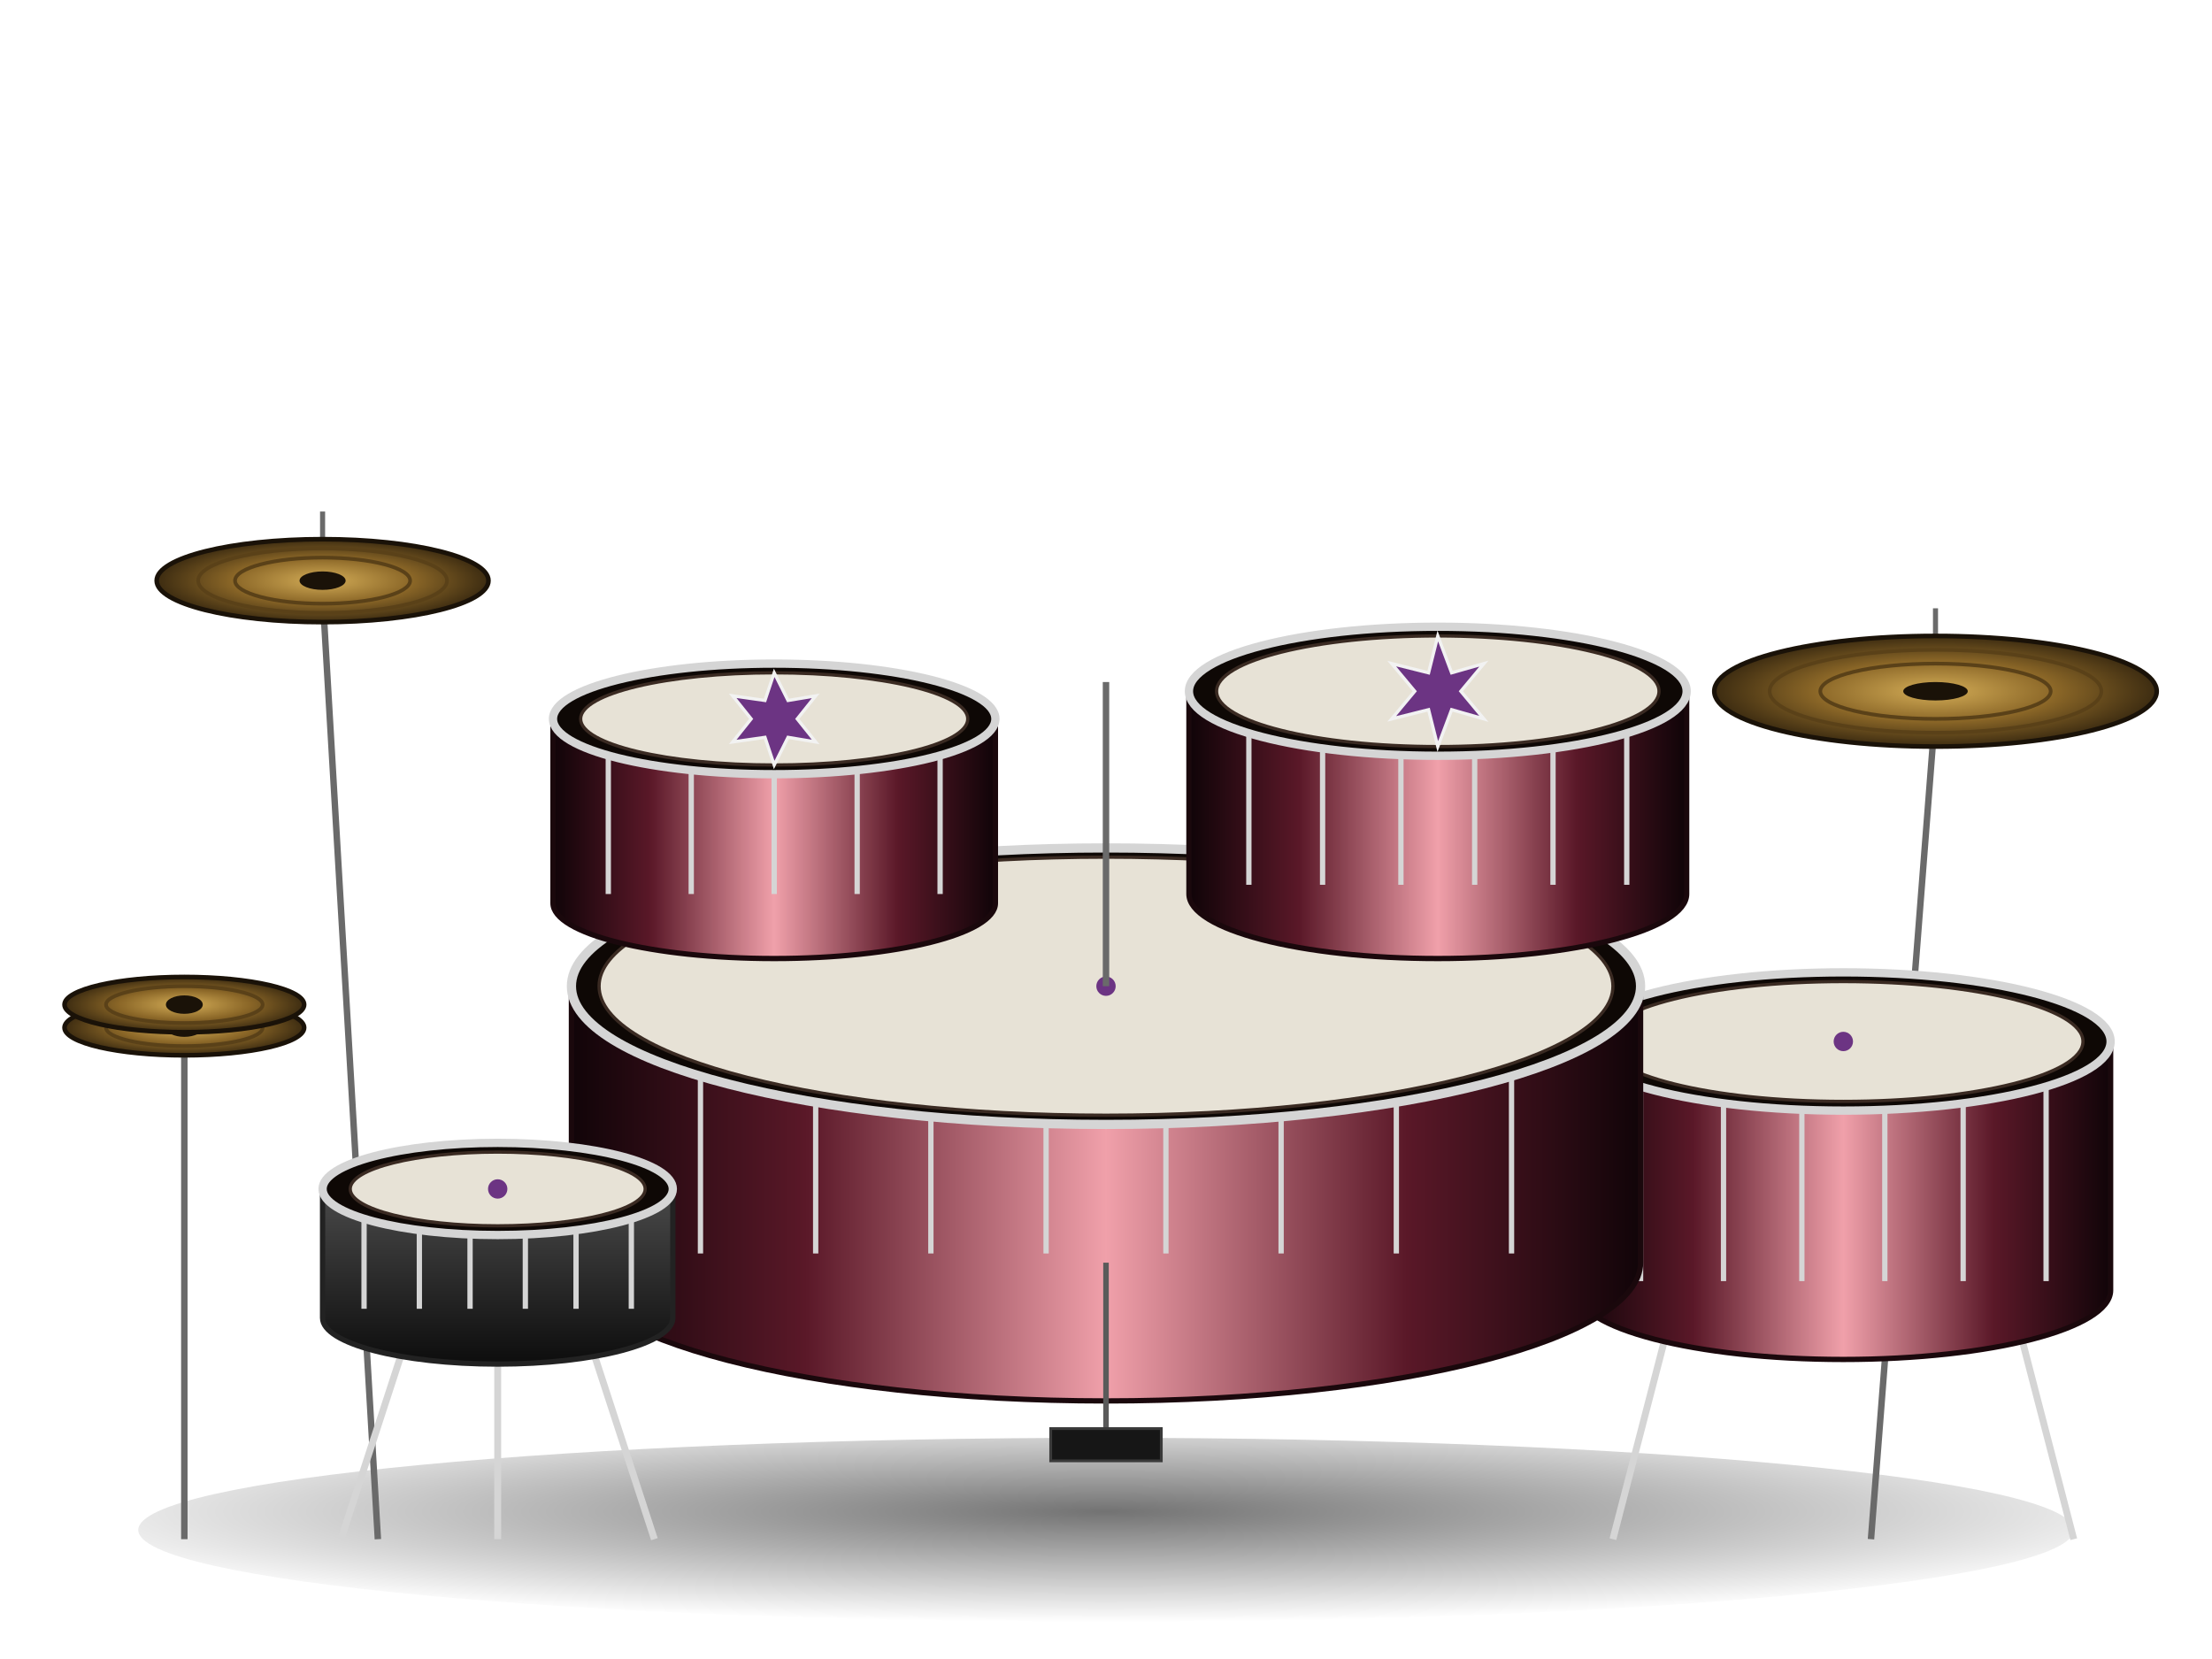
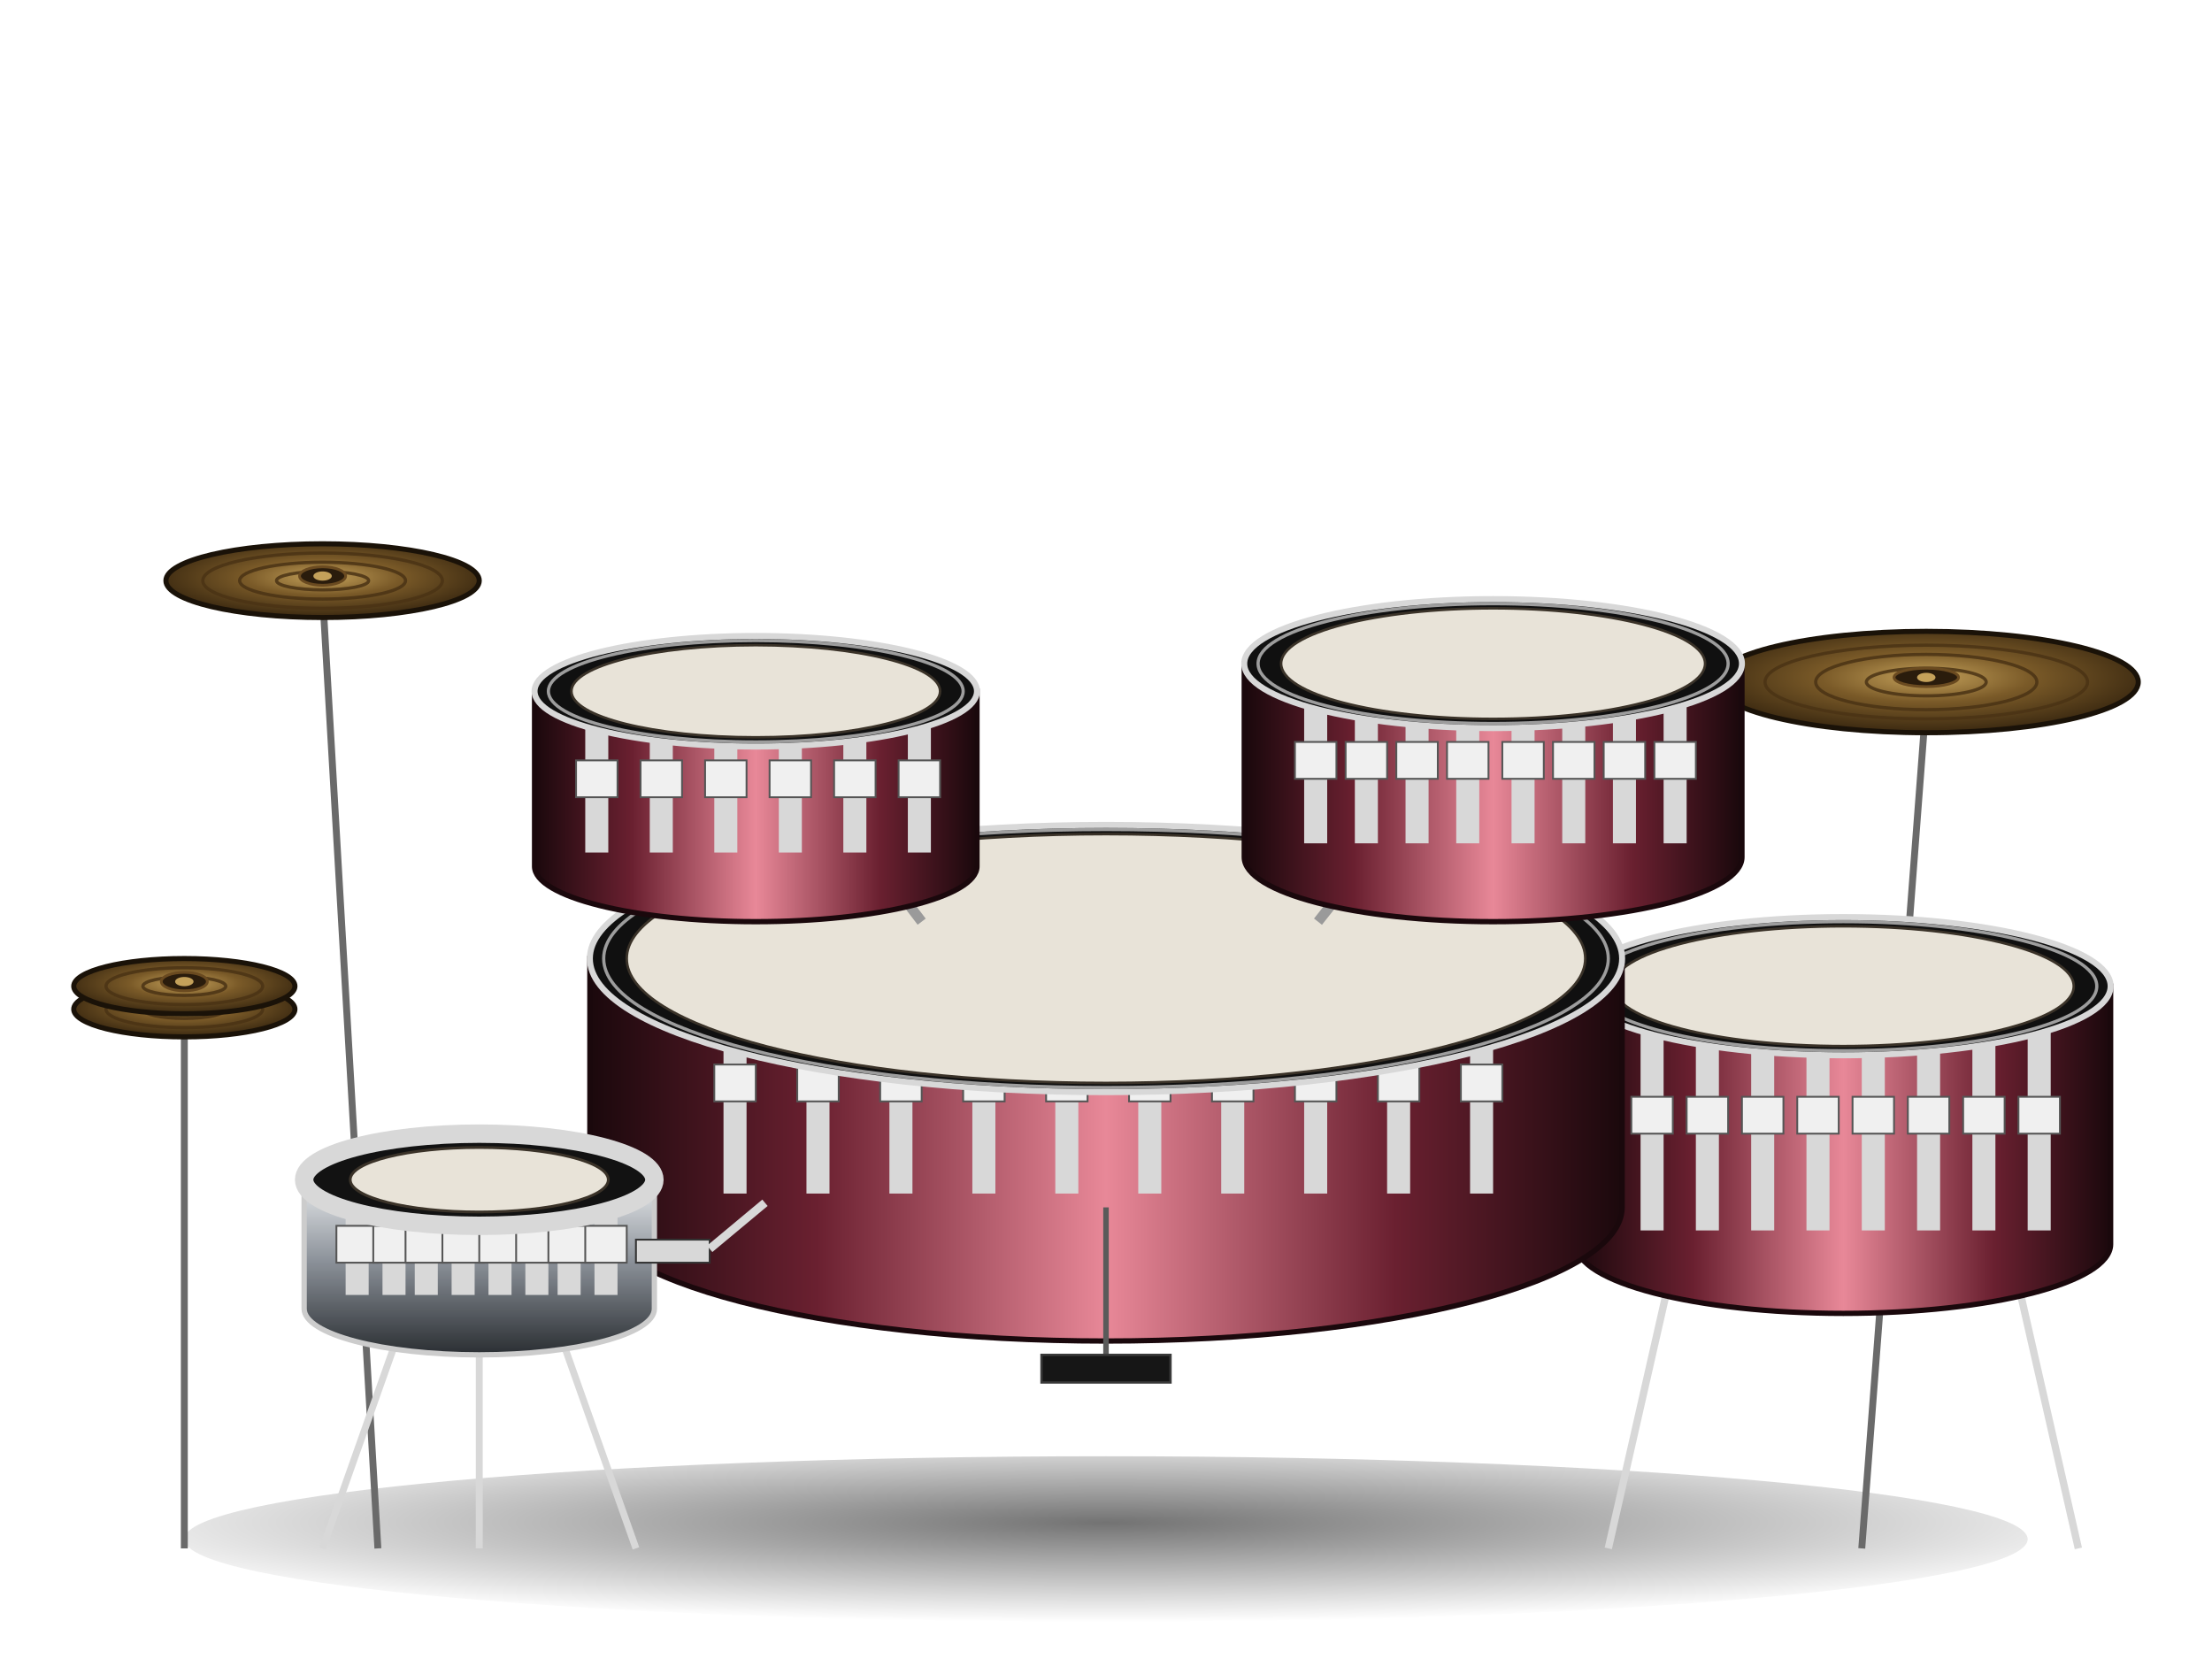
- <svg xmlns="http://www.w3.org/2000/svg" viewBox="0 0 480 360" fill="none" role="img" aria-label="Tama Superstar drum kit, isometric view">
+ <svg xmlns="http://www.w3.org/2000/svg" viewBox="0 0 480 360" fill="none" role="img" aria-label="1976 cherry sunburst drum kit, isometric view">
  <defs>
-     <radialGradient id="tm-cymbal" cx="0.5" cy="0.5" r="0.5">
-       <stop offset="0" stop-color="#d4ad57" />
-       <stop offset="0.55" stop-color="#8a6627" />
-       <stop offset="1" stop-color="#3d2c11" />
+     <radialGradient id="tm-cymbal" cx="0.5" cy="0.45" r="0.55">
+       <stop offset="0" stop-color="#c4a15a" />
+       <stop offset="0.45" stop-color="#7a5a28" />
+       <stop offset="1" stop-color="#3a2810" />
    </radialGradient>
    <radialGradient id="tm-floor" cx="0.5" cy="0.4" r="0.6">
      <stop offset="0" stop-color="#000" stop-opacity="0.55" />
      <stop offset="1" stop-color="#000" stop-opacity="0" />
    </radialGradient>
    <linearGradient id="tm-chrome" x1="0" y1="0" x2="0" y2="1">
-       <stop offset="0" stop-color="#4a4a4a" />
-       <stop offset="1" stop-color="#0d0d0d" />
+       <stop offset="0" stop-color="#e8eaec" />
+       <stop offset="0.45" stop-color="#8e949c" />
+       <stop offset="1" stop-color="#2a2e32" />
+     </linearGradient>
+     <linearGradient id="tm-brass" x1="0" y1="0" x2="0" y2="1">
+       <stop offset="0" stop-color="#f0d7a0" />
+       <stop offset="0.45" stop-color="#b8883c" />
+       <stop offset="1" stop-color="#5a3c18" />
    </linearGradient>
    <linearGradient id="tm-shell" x1="0" y1="0" x2="1" y2="0">
-       <stop offset="0" stop-color="#100408" />
-       <stop offset="0.22" stop-color="#5a1828" />
-       <stop offset="0.5" stop-color="#f0a0aa" />
-       <stop offset="0.78" stop-color="#5a1828" />
-       <stop offset="1" stop-color="#100408" />
+       <stop offset="0" stop-color="#1a080c" />
+       <stop offset="0.22" stop-color="#6a2030" />
+       <stop offset="0.5" stop-color="#e88898" />
+       <stop offset="0.78" stop-color="#6a2030" />
+       <stop offset="1" stop-color="#1a080c" />
    </linearGradient>
  </defs>
-   <ellipse cx="240" cy="332" rx="210" ry="20" fill="url(#tm-floor)" />
-   <g>
-     <line x1="70" y1="129" x2="82" y2="334" stroke="#6a6a6a" stroke-width="1.4" />
-     <line x1="70" y1="129" x2="70" y2="111" stroke="#6a6a6a" stroke-width="1.1" />
-     <ellipse cx="70" cy="126" rx="36" ry="9" fill="url(#tm-cymbal)" stroke="#1a1208" stroke-width="1" />
-     <ellipse cx="70" cy="126" rx="27" ry="7" fill="none" stroke="#5a4118" stroke-width="0.8" />
-     <ellipse cx="70" cy="126" rx="19" ry="5" fill="none" stroke="#5a4118" stroke-width="0.8" />
-     <ellipse cx="70" cy="126" rx="5" ry="2" fill="#1a1208" />
-   </g>
-   <g>
-     <line x1="420" y1="154" x2="406" y2="334" stroke="#6a6a6a" stroke-width="1.4" />
-     <line x1="420" y1="154" x2="420" y2="132" stroke="#6a6a6a" stroke-width="1.1" />
-     <ellipse cx="420" cy="150" rx="48" ry="12" fill="url(#tm-cymbal)" stroke="#1a1208" stroke-width="1" />
-     <ellipse cx="420" cy="150" rx="36" ry="9" fill="none" stroke="#5a4118" stroke-width="0.8" />
-     <ellipse cx="420" cy="150" rx="25" ry="6" fill="none" stroke="#5a4118" stroke-width="0.8" />
-     <ellipse cx="420" cy="150" rx="7" ry="2" fill="#1a1208" />
-   </g>
-   <g>
-     <line x1="364" y1="280" x2="350" y2="334" stroke="#d5d5d5" stroke-width="1.5" />
-     <line x1="436" y1="280" x2="450" y2="334" stroke="#d5d5d5" stroke-width="1.5" />
-     <path d="M342 226 L342 280 A58 15 0 0 0 458 280 L458 226 Z" fill="url(#tm-shell)" stroke="#1a080c" stroke-width="1.15" />
+   <ellipse cx="240" cy="334" rx="200" ry="18" fill="url(#tm-floor)" />
+   <g>
+     <line x1="70" y1="129" x2="82" y2="336" stroke="#6a6a6a" stroke-width="1.5" />
+     <line x1="70" y1="118" x2="70" y2="128" stroke="#7a7a7a" stroke-width="1.2" />
+     <ellipse cx="70" cy="126" rx="34" ry="8" fill="url(#tm-cymbal)" stroke="#1a1208" stroke-width="1.1" />
+     <ellipse cx="70" cy="126" rx="26" ry="6" fill="none" stroke="#4a3214" stroke-width="0.7" opacity="0.85" />
+     <ellipse cx="70" cy="126" rx="18" ry="4" fill="none" stroke="#4a3214" stroke-width="0.7" opacity="0.85" />
+     <ellipse cx="70" cy="126" rx="10" ry="2" fill="none" stroke="#4a3214" stroke-width="0.7" opacity="0.85" />
+     <ellipse cx="70" cy="125" rx="5" ry="2" fill="#2a1c0c" stroke="#6a4a20" stroke-width="0.6" />
+     <ellipse cx="70" cy="125" rx="2" ry="1" fill="#c4a15a" />
+   </g>
+   <g>
+     <line x1="418" y1="152" x2="404" y2="336" stroke="#6a6a6a" stroke-width="1.5" />
+     <line x1="418" y1="137" x2="418" y2="151" stroke="#7a7a7a" stroke-width="1.2" />
+     <ellipse cx="418" cy="148" rx="46" ry="11" fill="url(#tm-cymbal)" stroke="#1a1208" stroke-width="1.1" />
+     <ellipse cx="418" cy="148" rx="35" ry="8" fill="none" stroke="#4a3214" stroke-width="0.7" opacity="0.85" />
+     <ellipse cx="418" cy="148" rx="24" ry="6" fill="none" stroke="#4a3214" stroke-width="0.7" opacity="0.85" />
+     <ellipse cx="418" cy="148" rx="13" ry="3" fill="none" stroke="#4a3214" stroke-width="0.7" opacity="0.85" />
+     <ellipse cx="418" cy="147" rx="7" ry="2" fill="#2a1c0c" stroke="#6a4a20" stroke-width="0.6" />
+     <ellipse cx="418" cy="147" rx="2" ry="1" fill="#c4a15a" />
+   </g>
+   <g>
+     <line x1="364" y1="270" x2="349" y2="336" stroke="#d8d8d8" stroke-width="1.6" />
+     <line x1="436" y1="270" x2="451" y2="336" stroke="#d8d8d8" stroke-width="1.6" />
+     <path d="M342 214 L342 270 A58 15 0 0 0 458 270 L458 214 Z" fill="url(#tm-shell)" stroke="#1a080c" stroke-width="1.15" />
    <clipPath id="tm-floor">
-       <path d="M342 226 L342 280 A58 15 0 0 0 458 280 L458 226 Z" />
+       <path d="M342 214 L342 270 A58 15 0 0 0 458 270 L458 214 Z" />
    </clipPath>
    <g clip-path="url(#tm-floor)">
      </g>
-     <line x1="356" y1="228" x2="356" y2="278" stroke="#d5d5d5" stroke-width="1.15" />
-     <line x1="374" y1="228" x2="374" y2="278" stroke="#d5d5d5" stroke-width="1.15" />
-     <line x1="391" y1="228" x2="391" y2="278" stroke="#d5d5d5" stroke-width="1.15" />
-     <line x1="409" y1="228" x2="409" y2="278" stroke="#d5d5d5" stroke-width="1.15" />
-     <line x1="426" y1="228" x2="426" y2="278" stroke="#d5d5d5" stroke-width="1.15" />
-     <line x1="444" y1="228" x2="444" y2="278" stroke="#d5d5d5" stroke-width="1.15" />
-     <ellipse cx="400" cy="226" rx="58" ry="15" fill="#0e0805" stroke="#d5d5d5" stroke-width="1.8" />
-     <ellipse cx="400" cy="226" rx="52" ry="13" fill="#e7e2d6" stroke="#3a2a22" stroke-width="0.7" />
-     <circle cx="400" cy="226" r="2.1" fill="#6c3483" />
-   </g>
-   <g>
-     <path d="M124 214 L124 274 A116 30 0 0 0 356 274 L356 214 Z" fill="url(#tm-shell)" stroke="#1a080c" stroke-width="1.15" />
+     <rect x="356" y="217" width="5" height="50" fill="#d8d8d8" />
+     <rect x="354" y="238" width="9" height="8" fill="#f0f0f0" stroke="#555" stroke-width="0.4" />
+     <rect x="368" y="217" width="5" height="50" fill="#d8d8d8" />
+     <rect x="366" y="238" width="9" height="8" fill="#f0f0f0" stroke="#555" stroke-width="0.4" />
+     <rect x="380" y="217" width="5" height="50" fill="#d8d8d8" />
+     <rect x="378" y="238" width="9" height="8" fill="#f0f0f0" stroke="#555" stroke-width="0.4" />
+     <rect x="392" y="217" width="5" height="50" fill="#d8d8d8" />
+     <rect x="390" y="238" width="9" height="8" fill="#f0f0f0" stroke="#555" stroke-width="0.4" />
+     <rect x="404" y="217" width="5" height="50" fill="#d8d8d8" />
+     <rect x="402" y="238" width="9" height="8" fill="#f0f0f0" stroke="#555" stroke-width="0.4" />
+     <rect x="416" y="217" width="5" height="50" fill="#d8d8d8" />
+     <rect x="414" y="238" width="9" height="8" fill="#f0f0f0" stroke="#555" stroke-width="0.4" />
+     <rect x="428" y="217" width="5" height="50" fill="#d8d8d8" />
+     <rect x="426" y="238" width="9" height="8" fill="#f0f0f0" stroke="#555" stroke-width="0.4" />
+     <rect x="440" y="217" width="5" height="50" fill="#d8d8d8" />
+     <rect x="438" y="238" width="9" height="8" fill="#f0f0f0" stroke="#555" stroke-width="0.4" />
+     <ellipse cx="400" cy="214" rx="58" ry="15" fill="#101010" stroke="#d8d8d8" stroke-width="1.3" />
+     <ellipse cx="400" cy="214" rx="55" ry="14" fill="none" stroke="#d8d8d8" stroke-width="0.7" opacity="0.7" />
+     <ellipse cx="400" cy="214" rx="50" ry="13" fill="#e8e3d8" stroke="#3a3228" stroke-width="0.55" />
+   </g>
+   <g>
+     <path d="M128 208 L128 262 A112 29 0 0 0 352 262 L352 208 Z" fill="url(#tm-shell)" stroke="#1a080c" stroke-width="1.15" />
    <clipPath id="tm-bass">
-       <path d="M124 214 L124 274 A116 30 0 0 0 356 274 L356 214 Z" />
+       <path d="M128 208 L128 262 A112 29 0 0 0 352 262 L352 208 Z" />
    </clipPath>
    <g clip-path="url(#tm-bass)">
      </g>
-     <line x1="152" y1="216" x2="152" y2="272" stroke="#d5d5d5" stroke-width="1.15" />
-     <line x1="177" y1="216" x2="177" y2="272" stroke="#d5d5d5" stroke-width="1.15" />
-     <line x1="202" y1="216" x2="202" y2="272" stroke="#d5d5d5" stroke-width="1.15" />
-     <line x1="227" y1="216" x2="227" y2="272" stroke="#d5d5d5" stroke-width="1.15" />
-     <line x1="253" y1="216" x2="253" y2="272" stroke="#d5d5d5" stroke-width="1.15" />
-     <line x1="278" y1="216" x2="278" y2="272" stroke="#d5d5d5" stroke-width="1.15" />
-     <line x1="303" y1="216" x2="303" y2="272" stroke="#d5d5d5" stroke-width="1.15" />
-     <line x1="328" y1="216" x2="328" y2="272" stroke="#d5d5d5" stroke-width="1.15" />
-     <ellipse cx="240" cy="214" rx="116" ry="30" fill="#0e0805" stroke="#d5d5d5" stroke-width="2" />
-     <ellipse cx="240" cy="214" rx="110" ry="28" fill="#e7e2d6" stroke="#3a2a22" stroke-width="0.7" />
-     <circle cx="240" cy="214" r="2.1" fill="#6c3483" />
-     <line x1="240" y1="274" x2="240" y2="310" stroke="#5a5a5a" stroke-width="1.2" />
-     <rect x="228" y="310" width="24" height="7" fill="#161616" stroke="#3a3a3a" stroke-width="0.6" />
-   </g>
-   <line x1="240" y1="214" x2="240" y2="148" stroke="#6a6a6a" stroke-width="1.4" />
-   <g>
-     <path d="M120 156 L120 196 A48 12 0 0 0 216 196 L216 156 Z" fill="url(#tm-shell)" stroke="#1a080c" stroke-width="1.15" />
+     <rect x="157" y="211" width="5" height="48" fill="#d8d8d8" />
+     <rect x="155" y="231" width="9" height="8" fill="#f0f0f0" stroke="#555" stroke-width="0.4" />
+     <rect x="175" y="211" width="5" height="48" fill="#d8d8d8" />
+     <rect x="173" y="231" width="9" height="8" fill="#f0f0f0" stroke="#555" stroke-width="0.4" />
+     <rect x="193" y="211" width="5" height="48" fill="#d8d8d8" />
+     <rect x="191" y="231" width="9" height="8" fill="#f0f0f0" stroke="#555" stroke-width="0.4" />
+     <rect x="211" y="211" width="5" height="48" fill="#d8d8d8" />
+     <rect x="209" y="231" width="9" height="8" fill="#f0f0f0" stroke="#555" stroke-width="0.4" />
+     <rect x="229" y="211" width="5" height="48" fill="#d8d8d8" />
+     <rect x="227" y="231" width="9" height="8" fill="#f0f0f0" stroke="#555" stroke-width="0.4" />
+     <rect x="247" y="211" width="5" height="48" fill="#d8d8d8" />
+     <rect x="245" y="231" width="9" height="8" fill="#f0f0f0" stroke="#555" stroke-width="0.4" />
+     <rect x="265" y="211" width="5" height="48" fill="#d8d8d8" />
+     <rect x="263" y="231" width="9" height="8" fill="#f0f0f0" stroke="#555" stroke-width="0.4" />
+     <rect x="283" y="211" width="5" height="48" fill="#d8d8d8" />
+     <rect x="281" y="231" width="9" height="8" fill="#f0f0f0" stroke="#555" stroke-width="0.4" />
+     <rect x="301" y="211" width="5" height="48" fill="#d8d8d8" />
+     <rect x="299" y="231" width="9" height="8" fill="#f0f0f0" stroke="#555" stroke-width="0.4" />
+     <rect x="319" y="211" width="5" height="48" fill="#d8d8d8" />
+     <rect x="317" y="231" width="9" height="8" fill="#f0f0f0" stroke="#555" stroke-width="0.4" />
+     <ellipse cx="240" cy="208" rx="112" ry="29" fill="#101010" stroke="#d8d8d8" stroke-width="1.3" />
+     <ellipse cx="240" cy="208" rx="109" ry="28" fill="none" stroke="#d8d8d8" stroke-width="0.7" opacity="0.7" />
+     <ellipse cx="240" cy="208" rx="104" ry="27" fill="#e8e3d8" stroke="#3a3228" stroke-width="0.55" />
+     <line x1="240" y1="262" x2="240" y2="294" stroke="#5a5a5a" stroke-width="1.2" />
+     <rect x="226" y="294" width="28" height="6" fill="#161616" stroke="#3a3a3a" stroke-width="0.5" />
+   </g>
+   <line x1="200" y1="200" x2="168" y2="158" stroke="#9a9a9a" stroke-width="2.2" />
+   <line x1="286" y1="200" x2="324" y2="152" stroke="#9a9a9a" stroke-width="2.2" />
+   <rect x="156" y="152" width="14" height="8" fill="#c8c8c8" stroke="#555" stroke-width="0.4" />
+   <rect x="312" y="146" width="16" height="8" fill="#c8c8c8" stroke="#555" stroke-width="0.4" />
+   <g>
+     <path d="M116 150 L116 188 A48 12 0 0 0 212 188 L212 150 Z" fill="url(#tm-shell)" stroke="#1a080c" stroke-width="1.15" />
    <clipPath id="tm-rack-l">
-       <path d="M120 156 L120 196 A48 12 0 0 0 216 196 L216 156 Z" />
+       <path d="M116 150 L116 188 A48 12 0 0 0 212 188 L212 150 Z" />
    </clipPath>
    <g clip-path="url(#tm-rack-l)">
      </g>
-     <line x1="132" y1="158" x2="132" y2="194" stroke="#d5d5d5" stroke-width="1.15" />
-     <line x1="150" y1="158" x2="150" y2="194" stroke="#d5d5d5" stroke-width="1.15" />
-     <line x1="168" y1="158" x2="168" y2="194" stroke="#d5d5d5" stroke-width="1.15" />
-     <line x1="186" y1="158" x2="186" y2="194" stroke="#d5d5d5" stroke-width="1.15" />
-     <line x1="204" y1="158" x2="204" y2="194" stroke="#d5d5d5" stroke-width="1.15" />
-     <ellipse cx="168" cy="156" rx="48" ry="12" fill="#0e0805" stroke="#d5d5d5" stroke-width="1.8" />
-     <ellipse cx="168" cy="156" rx="42" ry="10" fill="#e7e2d6" stroke="#3a2a22" stroke-width="0.7" />
-     <polygon points="168,146 171,152 177,151 173,156 177,161 171,160 168,166 166,160 159,161 163,156 159,151 166,152" fill="#6c3483" stroke="#f2f2f2" stroke-width="0.7" />
-   </g>
-   <g>
-     <path d="M258 150 L258 194 A54 14 0 0 0 366 194 L366 150 Z" fill="url(#tm-shell)" stroke="#1a080c" stroke-width="1.15" />
+     <rect x="127" y="153" width="5" height="32" fill="#d8d8d8" />
+     <rect x="125" y="165" width="9" height="8" fill="#f0f0f0" stroke="#555" stroke-width="0.4" />
+     <rect x="141" y="153" width="5" height="32" fill="#d8d8d8" />
+     <rect x="139" y="165" width="9" height="8" fill="#f0f0f0" stroke="#555" stroke-width="0.4" />
+     <rect x="155" y="153" width="5" height="32" fill="#d8d8d8" />
+     <rect x="153" y="165" width="9" height="8" fill="#f0f0f0" stroke="#555" stroke-width="0.4" />
+     <rect x="169" y="153" width="5" height="32" fill="#d8d8d8" />
+     <rect x="167" y="165" width="9" height="8" fill="#f0f0f0" stroke="#555" stroke-width="0.4" />
+     <rect x="183" y="153" width="5" height="32" fill="#d8d8d8" />
+     <rect x="181" y="165" width="9" height="8" fill="#f0f0f0" stroke="#555" stroke-width="0.4" />
+     <rect x="197" y="153" width="5" height="32" fill="#d8d8d8" />
+     <rect x="195" y="165" width="9" height="8" fill="#f0f0f0" stroke="#555" stroke-width="0.4" />
+     <ellipse cx="164" cy="150" rx="48" ry="12" fill="#101010" stroke="#d8d8d8" stroke-width="1.3" />
+     <ellipse cx="164" cy="150" rx="45" ry="11" fill="none" stroke="#d8d8d8" stroke-width="0.7" opacity="0.7" />
+     <ellipse cx="164" cy="150" rx="40" ry="10" fill="#e8e3d8" stroke="#3a3228" stroke-width="0.55" />
+   </g>
+   <g>
+     <path d="M270 144 L270 186 A54 14 0 0 0 378 186 L378 144 Z" fill="url(#tm-shell)" stroke="#1a080c" stroke-width="1.15" />
    <clipPath id="tm-rack-r">
-       <path d="M258 150 L258 194 A54 14 0 0 0 366 194 L366 150 Z" />
+       <path d="M270 144 L270 186 A54 14 0 0 0 378 186 L378 144 Z" />
    </clipPath>
    <g clip-path="url(#tm-rack-r)">
      </g>
-     <line x1="271" y1="152" x2="271" y2="192" stroke="#d5d5d5" stroke-width="1.15" />
-     <line x1="287" y1="152" x2="287" y2="192" stroke="#d5d5d5" stroke-width="1.15" />
-     <line x1="304" y1="152" x2="304" y2="192" stroke="#d5d5d5" stroke-width="1.15" />
-     <line x1="320" y1="152" x2="320" y2="192" stroke="#d5d5d5" stroke-width="1.15" />
-     <line x1="337" y1="152" x2="337" y2="192" stroke="#d5d5d5" stroke-width="1.15" />
-     <line x1="353" y1="152" x2="353" y2="192" stroke="#d5d5d5" stroke-width="1.15" />
-     <ellipse cx="312" cy="150" rx="54" ry="14" fill="#0e0805" stroke="#d5d5d5" stroke-width="1.8" />
-     <ellipse cx="312" cy="150" rx="48" ry="12" fill="#e7e2d6" stroke="#3a2a22" stroke-width="0.7" />
-     <polygon points="312,138 315,146 322,144 317,150 322,156 315,154 312,162 310,154 302,156 307,150 302,144 310,146" fill="#6c3483" stroke="#f2f2f2" stroke-width="0.7" />
-   </g>
-   <g>
-     <line x1="89" y1="288" x2="74" y2="334" stroke="#d5d5d5" stroke-width="1.5" />
-     <line x1="108" y1="290" x2="108" y2="334" stroke="#d5d5d5" stroke-width="1.5" />
-     <line x1="127" y1="288" x2="142" y2="334" stroke="#d5d5d5" stroke-width="1.5" />
-     <path d="M70 258 L70 286 A38 10 0 0 0 146 286 L146 258 Z" fill="url(#tm-chrome)" stroke="#222" stroke-width="1.15" />
+     <rect x="283" y="147" width="5" height="36" fill="#d8d8d8" />
+     <rect x="281" y="161" width="9" height="8" fill="#f0f0f0" stroke="#555" stroke-width="0.4" />
+     <rect x="294" y="147" width="5" height="36" fill="#d8d8d8" />
+     <rect x="292" y="161" width="9" height="8" fill="#f0f0f0" stroke="#555" stroke-width="0.4" />
+     <rect x="305" y="147" width="5" height="36" fill="#d8d8d8" />
+     <rect x="303" y="161" width="9" height="8" fill="#f0f0f0" stroke="#555" stroke-width="0.4" />
+     <rect x="316" y="147" width="5" height="36" fill="#d8d8d8" />
+     <rect x="314" y="161" width="9" height="8" fill="#f0f0f0" stroke="#555" stroke-width="0.4" />
+     <rect x="328" y="147" width="5" height="36" fill="#d8d8d8" />
+     <rect x="326" y="161" width="9" height="8" fill="#f0f0f0" stroke="#555" stroke-width="0.4" />
+     <rect x="339" y="147" width="5" height="36" fill="#d8d8d8" />
+     <rect x="337" y="161" width="9" height="8" fill="#f0f0f0" stroke="#555" stroke-width="0.4" />
+     <rect x="350" y="147" width="5" height="36" fill="#d8d8d8" />
+     <rect x="348" y="161" width="9" height="8" fill="#f0f0f0" stroke="#555" stroke-width="0.4" />
+     <rect x="361" y="147" width="5" height="36" fill="#d8d8d8" />
+     <rect x="359" y="161" width="9" height="8" fill="#f0f0f0" stroke="#555" stroke-width="0.4" />
+     <ellipse cx="324" cy="144" rx="54" ry="14" fill="#101010" stroke="#d8d8d8" stroke-width="1.3" />
+     <ellipse cx="324" cy="144" rx="51" ry="13" fill="none" stroke="#d8d8d8" stroke-width="0.7" opacity="0.7" />
+     <ellipse cx="324" cy="144" rx="46" ry="12" fill="#e8e3d8" stroke="#3a3228" stroke-width="0.55" />
+   </g>
+   <g>
+     <line x1="87" y1="288" x2="70" y2="336" stroke="#d8d8d8" stroke-width="1.5" />
+     <line x1="104" y1="290" x2="104" y2="336" stroke="#d8d8d8" stroke-width="1.5" />
+     <line x1="121" y1="288" x2="138" y2="336" stroke="#d8d8d8" stroke-width="1.5" />
+     <path d="M66 256 L66 284 A38 10 0 0 0 142 284 L142 256 Z" fill="url(#tm-chrome)" stroke="#ccc" stroke-width="1.15" />
    <clipPath id="tm-snare">
-       <path d="M70 258 L70 286 A38 10 0 0 0 146 286 L146 258 Z" />
+       <path d="M66 256 L66 284 A38 10 0 0 0 142 284 L142 256 Z" />
    </clipPath>
    <g clip-path="url(#tm-snare)">
      </g>
-     <line x1="79" y1="260" x2="79" y2="284" stroke="#d5d5d5" stroke-width="1.15" />
-     <line x1="91" y1="260" x2="91" y2="284" stroke="#d5d5d5" stroke-width="1.15" />
-     <line x1="102" y1="260" x2="102" y2="284" stroke="#d5d5d5" stroke-width="1.15" />
-     <line x1="114" y1="260" x2="114" y2="284" stroke="#d5d5d5" stroke-width="1.15" />
-     <line x1="125" y1="260" x2="125" y2="284" stroke="#d5d5d5" stroke-width="1.15" />
-     <line x1="137" y1="260" x2="137" y2="284" stroke="#d5d5d5" stroke-width="1.15" />
-     <ellipse cx="108" cy="258" rx="38" ry="10" fill="#0e0805" stroke="#d5d5d5" stroke-width="1.8" />
-     <ellipse cx="108" cy="258" rx="32" ry="8" fill="#e7e2d6" stroke="#3a2a22" stroke-width="0.7" />
-     <circle cx="108" cy="258" r="2.1" fill="#6c3483" />
-   </g>
-   <g>
-     <line x1="40" y1="220" x2="40" y2="334" stroke="#6a6a6a" stroke-width="1.4" />
-     <ellipse cx="40" cy="223" rx="26" ry="6" fill="url(#tm-cymbal)" stroke="#1a1208" stroke-width="1" />
-     <ellipse cx="40" cy="223" rx="17" ry="4" fill="none" stroke="#5a4118" stroke-width="0.8" />
-     <ellipse cx="40" cy="223" rx="4" ry="2" fill="#1a1208" />
-     <ellipse cx="40" cy="218" rx="26" ry="6" fill="url(#tm-cymbal)" stroke="#1a1208" stroke-width="1" />
-     <ellipse cx="40" cy="218" rx="17" ry="4" fill="none" stroke="#5a4118" stroke-width="0.8" />
-     <ellipse cx="40" cy="218" rx="4" ry="2" fill="#1a1208" />
+     <rect x="75" y="259" width="5" height="22" fill="#d8d8d8" />
+     <rect x="73" y="266" width="9" height="8" fill="#f0f0f0" stroke="#555" stroke-width="0.4" />
+     <rect x="83" y="259" width="5" height="22" fill="#d8d8d8" />
+     <rect x="81" y="266" width="9" height="8" fill="#f0f0f0" stroke="#555" stroke-width="0.4" />
+     <rect x="90" y="259" width="5" height="22" fill="#d8d8d8" />
+     <rect x="88" y="266" width="9" height="8" fill="#f0f0f0" stroke="#555" stroke-width="0.4" />
+     <rect x="98" y="259" width="5" height="22" fill="#d8d8d8" />
+     <rect x="96" y="266" width="9" height="8" fill="#f0f0f0" stroke="#555" stroke-width="0.4" />
+     <rect x="106" y="259" width="5" height="22" fill="#d8d8d8" />
+     <rect x="104" y="266" width="9" height="8" fill="#f0f0f0" stroke="#555" stroke-width="0.4" />
+     <rect x="114" y="259" width="5" height="22" fill="#d8d8d8" />
+     <rect x="112" y="266" width="9" height="8" fill="#f0f0f0" stroke="#555" stroke-width="0.4" />
+     <rect x="121" y="259" width="5" height="22" fill="#d8d8d8" />
+     <rect x="119" y="266" width="9" height="8" fill="#f0f0f0" stroke="#555" stroke-width="0.4" />
+     <rect x="129" y="259" width="5" height="22" fill="#d8d8d8" />
+     <rect x="127" y="266" width="9" height="8" fill="#f0f0f0" stroke="#555" stroke-width="0.4" />
+     <ellipse cx="104" cy="256" rx="38" ry="10" fill="#121212" stroke="#d8d8d8" stroke-width="4" />
+     <ellipse cx="104" cy="256" rx="28" ry="7" fill="#e8e3d8" stroke="#3a3228" stroke-width="0.6" />
+     <rect x="138" y="269" width="16" height="5" fill="#d8d8d8" stroke="#333" stroke-width="0.4" />
+     <line x1="154" y1="271" x2="166" y2="261" stroke="#d8d8d8" stroke-width="1.8" />
+   </g>
+   <g>
+     <line x1="40" y1="216" x2="40" y2="336" stroke="#6a6a6a" stroke-width="1.5" />
+     <ellipse cx="40" cy="219" rx="24" ry="6" fill="url(#tm-cymbal)" stroke="#1a1208" stroke-width="1.1" />
+     <ellipse cx="40" cy="219" rx="17" ry="4" fill="none" stroke="#4a3214" stroke-width="0.7" opacity="0.85" />
+     <ellipse cx="40" cy="219" rx="9" ry="2" fill="none" stroke="#4a3214" stroke-width="0.7" opacity="0.85" />
+     <ellipse cx="40" cy="218" rx="5" ry="2" fill="#2a1c0c" stroke="#6a4a20" stroke-width="0.6" />
+     <ellipse cx="40" cy="218" rx="2" ry="1" fill="#c4a15a" />
+     <ellipse cx="40" cy="214" rx="24" ry="6" fill="url(#tm-cymbal)" stroke="#1a1208" stroke-width="1.1" />
+     <ellipse cx="40" cy="214" rx="17" ry="4" fill="none" stroke="#4a3214" stroke-width="0.7" opacity="0.85" />
+     <ellipse cx="40" cy="214" rx="9" ry="2" fill="none" stroke="#4a3214" stroke-width="0.7" opacity="0.85" />
+     <ellipse cx="40" cy="213" rx="5" ry="2" fill="#2a1c0c" stroke="#6a4a20" stroke-width="0.6" />
+     <ellipse cx="40" cy="213" rx="2" ry="1" fill="#c4a15a" />
  </g>
</svg>
